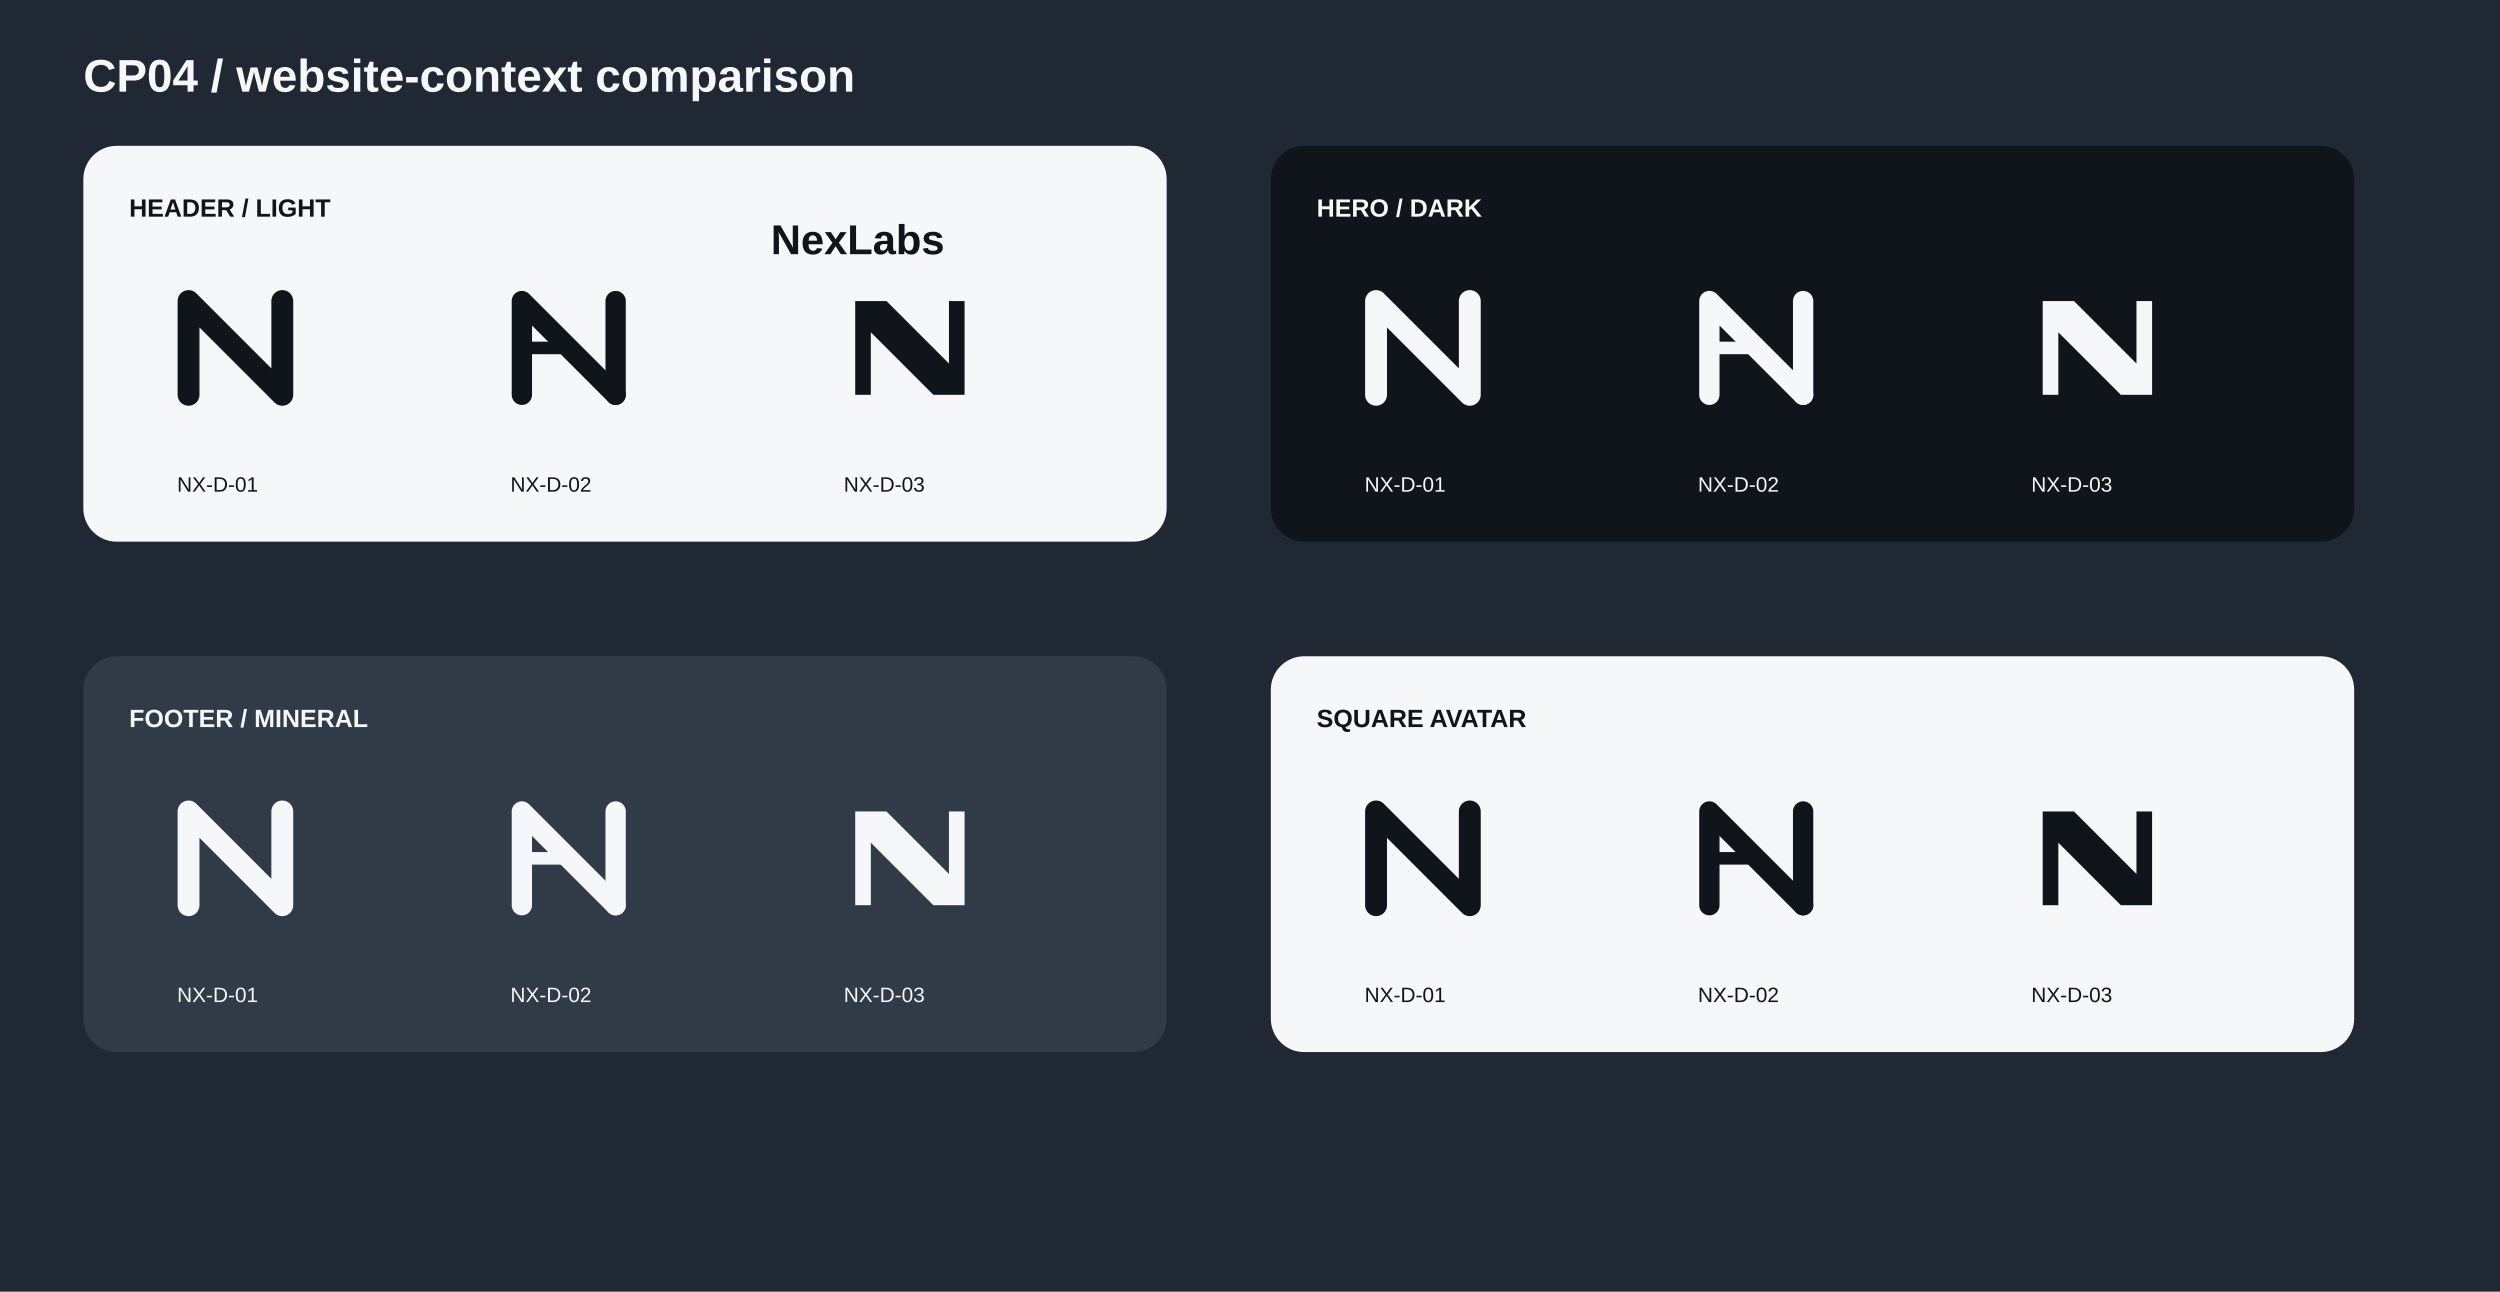
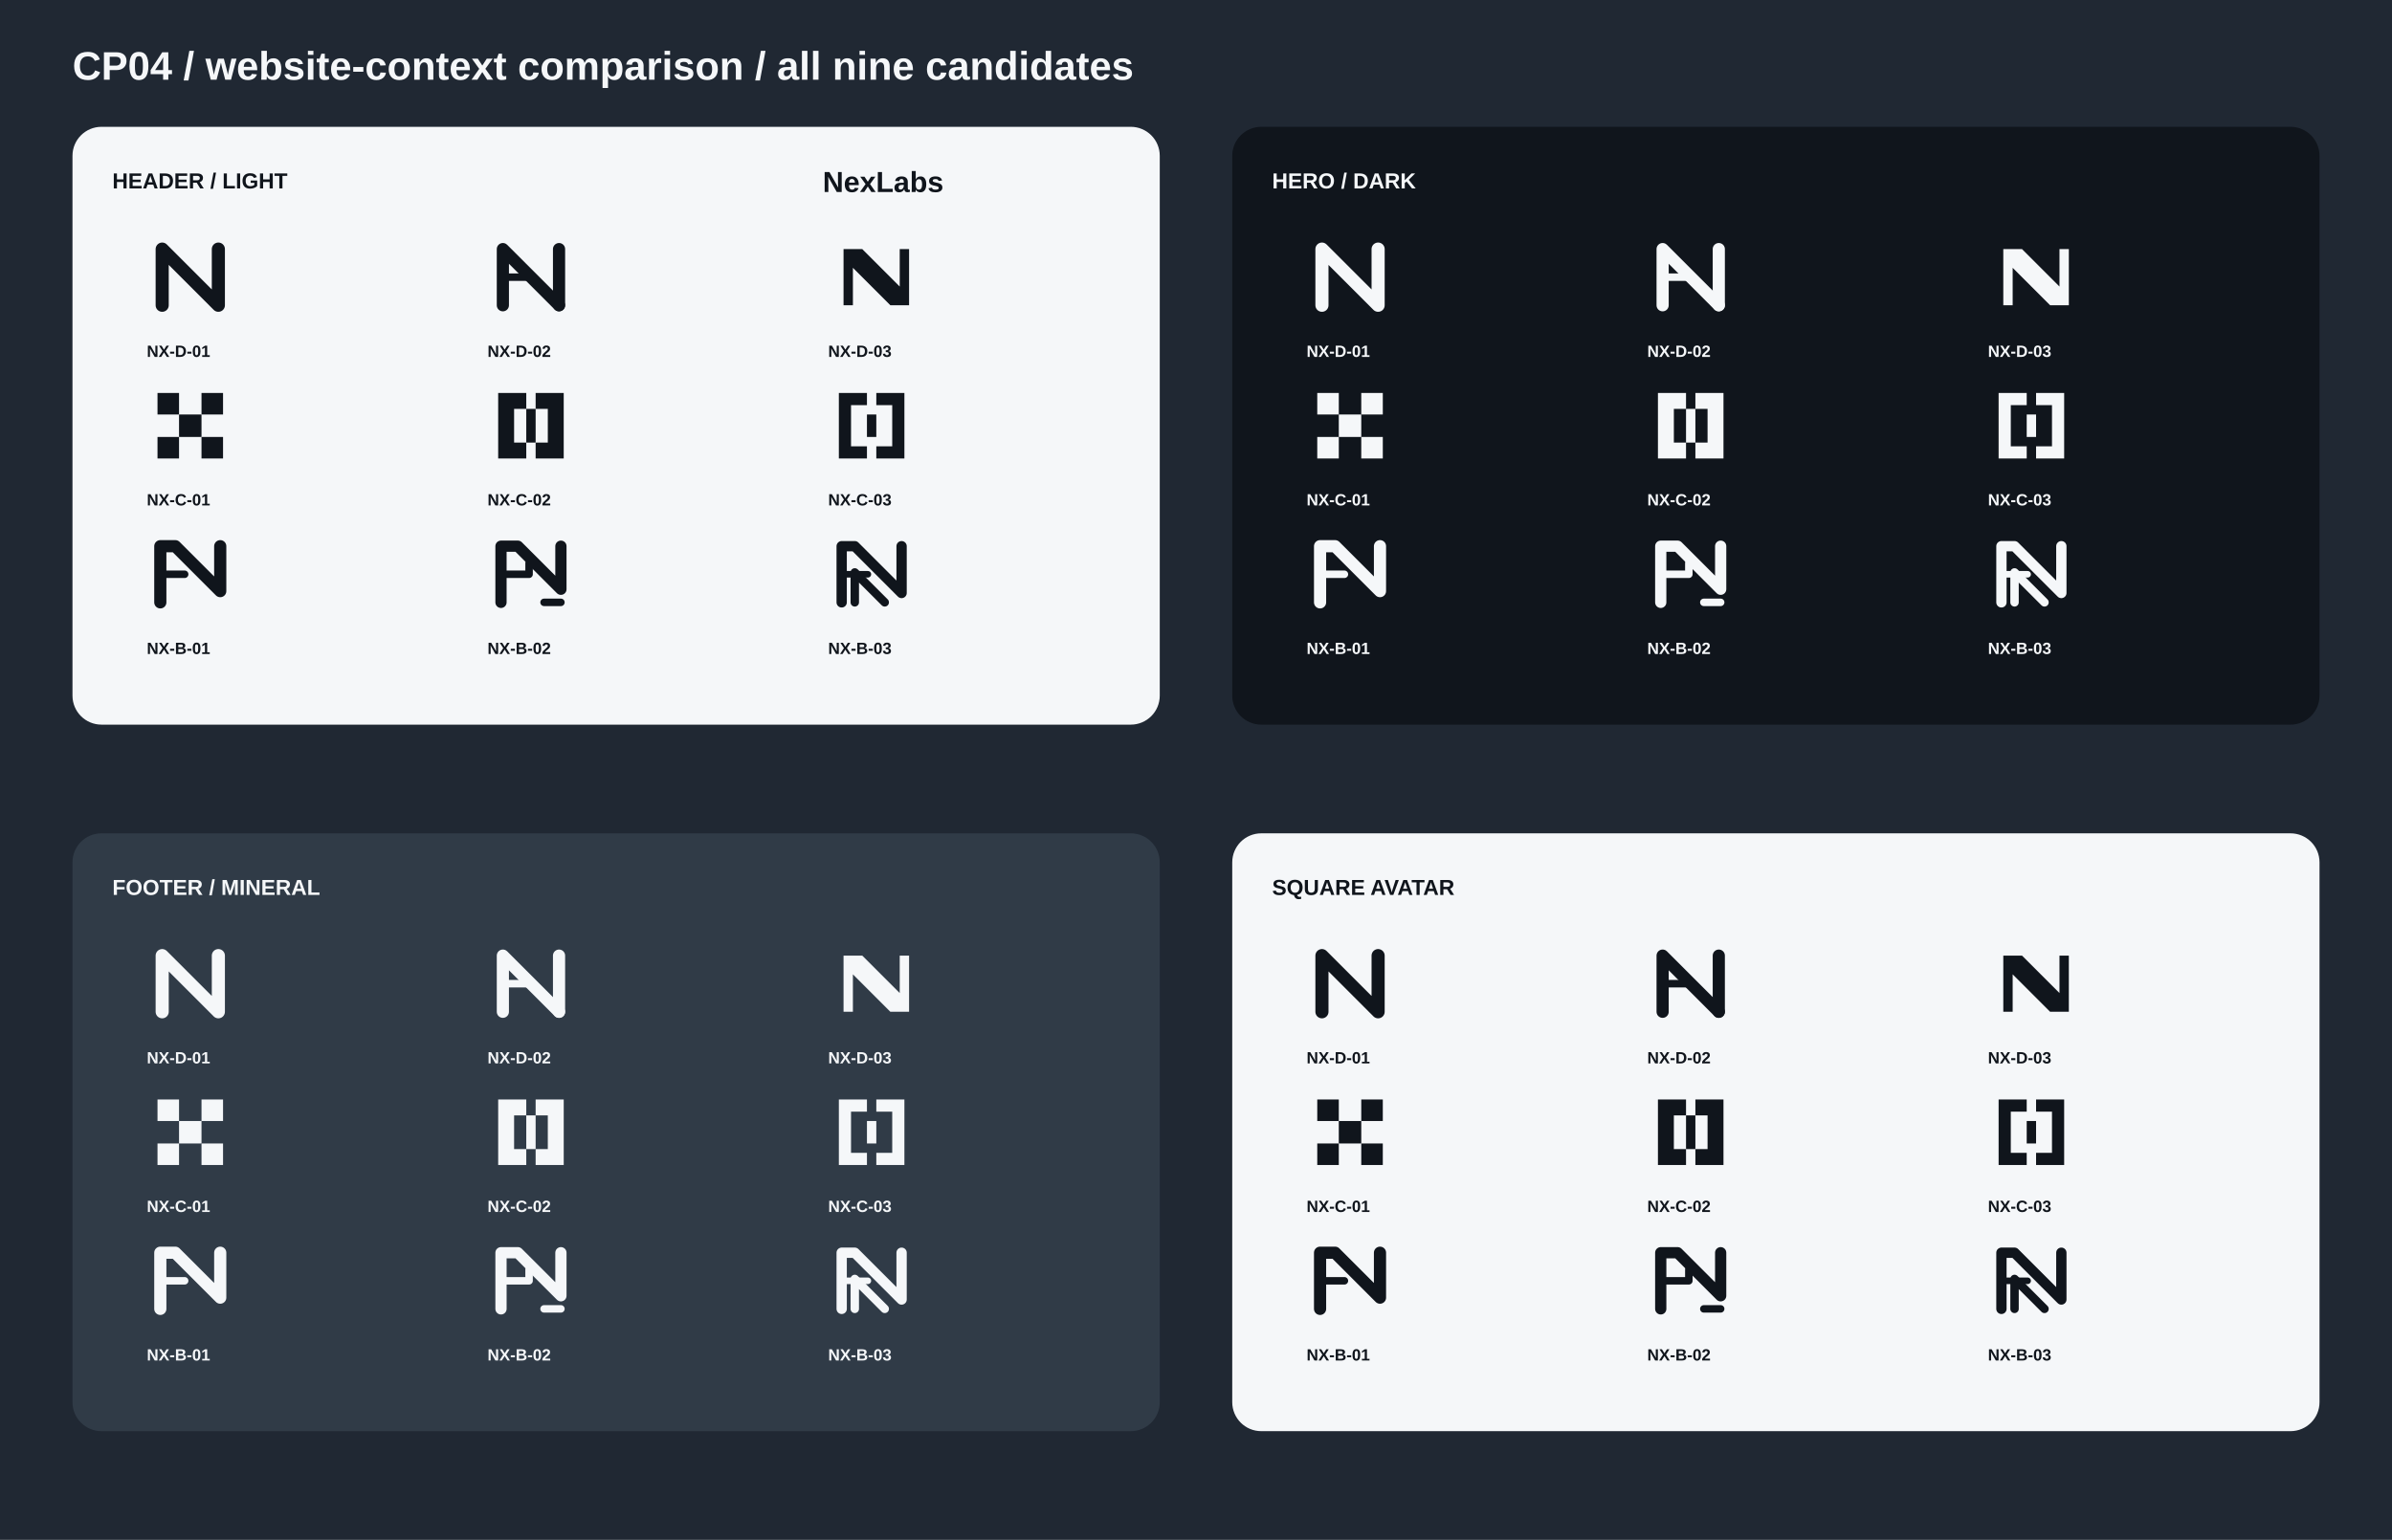
- <svg xmlns="http://www.w3.org/2000/svg" width="1200" height="620" viewBox="0 0 1200 620">
-   <rect width="1200" height="620" fill="#202833" />
-   <text x="40" y="44" font-family="Arial, sans-serif" font-size="22px" font-weight="700" fill="#f5f7f9">CP04 / website-context comparison</text>
-   <rect x="40" y="70" width="520" height="190" rx="16" fill="#f5f7f9" />
+ <svg xmlns="http://www.w3.org/2000/svg" width="1320" height="850" viewBox="0 0 1320 850">
+   <rect width="1320" height="850" fill="#202833" />
+   <text x="40" y="44" font-family="Arial, sans-serif" font-size="22px" font-weight="700" fill="#f5f7f9">CP04 / website-context comparison / all nine candidates</text>
+   <rect x="40" y="70" width="600" height="330" rx="16" fill="#f5f7f9" />
  <text x="62" y="104" font-family="Arial, sans-serif" font-size="12px" font-weight="700" fill="#10151c">HEADER / LIGHT</text>
-   <g transform="translate(68 122) scale(0.75)">
+   <g transform="translate(74 122) scale(0.516667)">
    <path d="M 30 90 L 30 30 L 90 90 L 90 30" fill="none" stroke="#10151c" stroke-linecap="round" stroke-linejoin="round" stroke-width="14" />
  </g>
-   <text x="85" y="236" font-family="Arial, sans-serif" font-size="10px" font-weight="400" fill="#10151c">NX-D-01</text>
-   <g transform="translate(228 122) scale(0.75)">
+   <text x="81" y="197" font-family="Arial, sans-serif" font-size="9px" font-weight="700" fill="#10151c">NX-D-01</text>
+   <g transform="translate(262 122) scale(0.516667)">
    <path d="M 30 90 L 30 30 L 90 90" fill="none" stroke="#10151c" stroke-linecap="round" stroke-linejoin="round" stroke-width="13" />
    <path d="M 90 90 L 90 30" fill="none" stroke="#10151c" stroke-linecap="round" stroke-linejoin="round" stroke-width="13" />
    <path d="M 30 60 L 60 60" fill="none" stroke="#10151c" stroke-linecap="round" stroke-linejoin="round" stroke-width="8" />
  </g>
-   <text x="245" y="236" font-family="Arial, sans-serif" font-size="10px" font-weight="400" fill="#10151c">NX-D-02</text>
-   <g transform="translate(388 122) scale(0.75)">
+   <text x="269" y="197" font-family="Arial, sans-serif" font-size="9px" font-weight="700" fill="#10151c">NX-D-02</text>
+   <g transform="translate(450 122) scale(0.516667)">
    <path d="M 30 90 L 30 30 L 50 30 L 90 70 L 90 30 L 100 30 L 100 90 L 80 90 L 40 50 L 40 90 Z" fill="#10151c" />
  </g>
-   <text x="405" y="236" font-family="Arial, sans-serif" font-size="10px" font-weight="400" fill="#10151c">NX-D-03</text>
-   <text x="370" y="122" font-family="Arial, sans-serif" font-size="20px" font-weight="700" fill="#10151c">NexLabs</text>
-   <rect x="610" y="70" width="520" height="190" rx="16" fill="#10151c" />
-   <text x="632" y="104" font-family="Arial, sans-serif" font-size="12px" font-weight="700" fill="#f5f7f9">HERO / DARK</text>
-   <g transform="translate(638 122) scale(0.75)">
+   <text x="457" y="197" font-family="Arial, sans-serif" font-size="9px" font-weight="700" fill="#10151c">NX-D-03</text>
+   <g transform="translate(74 204) scale(0.516667)">
+     <path d="M 25 25 L 48 25 L 48 48 L 25 48 Z" fill="#10151c" />
+     <path d="M 72 25 L 95 25 L 95 48 L 72 48 Z" fill="#10151c" />
+     <path d="M 25 72 L 48 72 L 48 95 L 25 95 Z" fill="#10151c" />
+     <path d="M 72 72 L 95 72 L 95 95 L 72 95 Z" fill="#10151c" />
+     <path d="M 48 48 L 72 48 L 72 72 L 48 72 Z" fill="#10151c" />
+   </g>
+   <text x="81" y="279" font-family="Arial, sans-serif" font-size="9px" font-weight="700" fill="#10151c">NX-C-01</text>
+   <g transform="translate(262 204) scale(0.516667)">
+     <path d="M 25 25 L 55 25 L 55 42 L 42 42 L 42 78 L 55 78 L 55 95 L 25 95 Z" fill="#10151c" />
+     <path d="M 95 25 L 65 25 L 65 42 L 78 42 L 78 78 L 65 78 L 65 95 L 95 95 Z" fill="#10151c" />
+     <path d="M 55 42 L 65 42 L 65 78 L 55 78 Z" fill="#10151c" />
+   </g>
+   <text x="269" y="279" font-family="Arial, sans-serif" font-size="9px" font-weight="700" fill="#10151c">NX-C-02</text>
+   <g transform="translate(450 204) scale(0.516667)">
+     <path d="M 25 25 L 55 25 L 55 38 L 38 38 L 38 82 L 55 82 L 55 95 L 25 95 Z" fill="#10151c" />
+     <path d="M 95 25 L 65 25 L 65 38 L 82 38 L 82 82 L 65 82 L 65 95 L 95 95 Z" fill="#10151c" />
+     <path d="M 55 48 L 65 48 L 65 72 L 55 72 Z" fill="#10151c" />
+   </g>
+   <text x="457" y="279" font-family="Arial, sans-serif" font-size="9px" font-weight="700" fill="#10151c">NX-C-03</text>
+   <g transform="translate(74 286) scale(0.516667)">
+     <path d="M 28 90 L 28 30 L 44 30 L 92 78 L 92 30" fill="none" stroke="#10151c" stroke-linecap="round" stroke-linejoin="round" stroke-width="13" />
+     <path d="M 28 60 L 54 60" fill="none" stroke="#10151c" stroke-linecap="round" stroke-linejoin="round" stroke-width="8" />
+   </g>
+   <text x="81" y="361" font-family="Arial, sans-serif" font-size="9px" font-weight="700" fill="#10151c">NX-B-01</text>
+   <g transform="translate(262 286) scale(0.516667)">
+     <path d="M 28 90 L 28 30 L 46 30 L 92 76 L 92 30" fill="none" stroke="#10151c" stroke-linecap="round" stroke-linejoin="round" stroke-width="12" />
+     <path d="M 28 60 L 58 60 L 58 48" fill="none" stroke="#10151c" stroke-linecap="round" stroke-linejoin="round" stroke-width="8" />
+     <path d="M 74 90 L 92 90" fill="none" stroke="#10151c" stroke-linecap="round" stroke-linejoin="round" stroke-width="8" />
+   </g>
+   <text x="269" y="361" font-family="Arial, sans-serif" font-size="9px" font-weight="700" fill="#10151c">NX-B-02</text>
+   <g transform="translate(450 286) scale(0.516667)">
+     <path d="M 28 90 L 28 30 L 42 30 L 92 80 L 92 30" fill="none" stroke="#10151c" stroke-linecap="round" stroke-linejoin="round" stroke-width="11" />
+     <path d="M 42 90 L 42 58 L 74 90" fill="none" stroke="#10151c" stroke-linecap="round" stroke-linejoin="round" stroke-width="9" />
+     <path d="M 28 60 L 56 60" fill="none" stroke="#10151c" stroke-linecap="round" stroke-linejoin="round" stroke-width="7" />
+   </g>
+   <text x="457" y="361" font-family="Arial, sans-serif" font-size="9px" font-weight="700" fill="#10151c">NX-B-03</text>
+   <text x="454" y="106" font-family="Arial, sans-serif" font-size="16px" font-weight="700" fill="#10151c">NexLabs</text>
+   <rect x="680" y="70" width="600" height="330" rx="16" fill="#10151c" />
+   <text x="702" y="104" font-family="Arial, sans-serif" font-size="12px" font-weight="700" fill="#f5f7f9">HERO / DARK</text>
+   <g transform="translate(714 122) scale(0.516667)">
    <path d="M 30 90 L 30 30 L 90 90 L 90 30" fill="none" stroke="#f5f7f9" stroke-linecap="round" stroke-linejoin="round" stroke-width="14" />
  </g>
-   <text x="655" y="236" font-family="Arial, sans-serif" font-size="10px" font-weight="400" fill="#f5f7f9">NX-D-01</text>
-   <g transform="translate(798 122) scale(0.75)">
+   <text x="721" y="197" font-family="Arial, sans-serif" font-size="9px" font-weight="700" fill="#f5f7f9">NX-D-01</text>
+   <g transform="translate(902 122) scale(0.516667)">
    <path d="M 30 90 L 30 30 L 90 90" fill="none" stroke="#f5f7f9" stroke-linecap="round" stroke-linejoin="round" stroke-width="13" />
    <path d="M 90 90 L 90 30" fill="none" stroke="#f5f7f9" stroke-linecap="round" stroke-linejoin="round" stroke-width="13" />
    <path d="M 30 60 L 60 60" fill="none" stroke="#f5f7f9" stroke-linecap="round" stroke-linejoin="round" stroke-width="8" />
  </g>
-   <text x="815" y="236" font-family="Arial, sans-serif" font-size="10px" font-weight="400" fill="#f5f7f9">NX-D-02</text>
-   <g transform="translate(958 122) scale(0.75)">
+   <text x="909" y="197" font-family="Arial, sans-serif" font-size="9px" font-weight="700" fill="#f5f7f9">NX-D-02</text>
+   <g transform="translate(1090 122) scale(0.516667)">
    <path d="M 30 90 L 30 30 L 50 30 L 90 70 L 90 30 L 100 30 L 100 90 L 80 90 L 40 50 L 40 90 Z" fill="#f5f7f9" />
  </g>
-   <text x="975" y="236" font-family="Arial, sans-serif" font-size="10px" font-weight="400" fill="#f5f7f9">NX-D-03</text>
-   <rect x="40" y="315" width="520" height="190" rx="16" fill="#303b47" />
-   <text x="62" y="349" font-family="Arial, sans-serif" font-size="12px" font-weight="700" fill="#f5f7f9">FOOTER / MINERAL</text>
-   <g transform="translate(68 367) scale(0.75)">
+   <text x="1097" y="197" font-family="Arial, sans-serif" font-size="9px" font-weight="700" fill="#f5f7f9">NX-D-03</text>
+   <g transform="translate(714 204) scale(0.516667)">
+     <path d="M 25 25 L 48 25 L 48 48 L 25 48 Z" fill="#f5f7f9" />
+     <path d="M 72 25 L 95 25 L 95 48 L 72 48 Z" fill="#f5f7f9" />
+     <path d="M 25 72 L 48 72 L 48 95 L 25 95 Z" fill="#f5f7f9" />
+     <path d="M 72 72 L 95 72 L 95 95 L 72 95 Z" fill="#f5f7f9" />
+     <path d="M 48 48 L 72 48 L 72 72 L 48 72 Z" fill="#f5f7f9" />
+   </g>
+   <text x="721" y="279" font-family="Arial, sans-serif" font-size="9px" font-weight="700" fill="#f5f7f9">NX-C-01</text>
+   <g transform="translate(902 204) scale(0.516667)">
+     <path d="M 25 25 L 55 25 L 55 42 L 42 42 L 42 78 L 55 78 L 55 95 L 25 95 Z" fill="#f5f7f9" />
+     <path d="M 95 25 L 65 25 L 65 42 L 78 42 L 78 78 L 65 78 L 65 95 L 95 95 Z" fill="#f5f7f9" />
+     <path d="M 55 42 L 65 42 L 65 78 L 55 78 Z" fill="#f5f7f9" />
+   </g>
+   <text x="909" y="279" font-family="Arial, sans-serif" font-size="9px" font-weight="700" fill="#f5f7f9">NX-C-02</text>
+   <g transform="translate(1090 204) scale(0.516667)">
+     <path d="M 25 25 L 55 25 L 55 38 L 38 38 L 38 82 L 55 82 L 55 95 L 25 95 Z" fill="#f5f7f9" />
+     <path d="M 95 25 L 65 25 L 65 38 L 82 38 L 82 82 L 65 82 L 65 95 L 95 95 Z" fill="#f5f7f9" />
+     <path d="M 55 48 L 65 48 L 65 72 L 55 72 Z" fill="#f5f7f9" />
+   </g>
+   <text x="1097" y="279" font-family="Arial, sans-serif" font-size="9px" font-weight="700" fill="#f5f7f9">NX-C-03</text>
+   <g transform="translate(714 286) scale(0.516667)">
+     <path d="M 28 90 L 28 30 L 44 30 L 92 78 L 92 30" fill="none" stroke="#f5f7f9" stroke-linecap="round" stroke-linejoin="round" stroke-width="13" />
+     <path d="M 28 60 L 54 60" fill="none" stroke="#f5f7f9" stroke-linecap="round" stroke-linejoin="round" stroke-width="8" />
+   </g>
+   <text x="721" y="361" font-family="Arial, sans-serif" font-size="9px" font-weight="700" fill="#f5f7f9">NX-B-01</text>
+   <g transform="translate(902 286) scale(0.516667)">
+     <path d="M 28 90 L 28 30 L 46 30 L 92 76 L 92 30" fill="none" stroke="#f5f7f9" stroke-linecap="round" stroke-linejoin="round" stroke-width="12" />
+     <path d="M 28 60 L 58 60 L 58 48" fill="none" stroke="#f5f7f9" stroke-linecap="round" stroke-linejoin="round" stroke-width="8" />
+     <path d="M 74 90 L 92 90" fill="none" stroke="#f5f7f9" stroke-linecap="round" stroke-linejoin="round" stroke-width="8" />
+   </g>
+   <text x="909" y="361" font-family="Arial, sans-serif" font-size="9px" font-weight="700" fill="#f5f7f9">NX-B-02</text>
+   <g transform="translate(1090 286) scale(0.516667)">
+     <path d="M 28 90 L 28 30 L 42 30 L 92 80 L 92 30" fill="none" stroke="#f5f7f9" stroke-linecap="round" stroke-linejoin="round" stroke-width="11" />
+     <path d="M 42 90 L 42 58 L 74 90" fill="none" stroke="#f5f7f9" stroke-linecap="round" stroke-linejoin="round" stroke-width="9" />
+     <path d="M 28 60 L 56 60" fill="none" stroke="#f5f7f9" stroke-linecap="round" stroke-linejoin="round" stroke-width="7" />
+   </g>
+   <text x="1097" y="361" font-family="Arial, sans-serif" font-size="9px" font-weight="700" fill="#f5f7f9">NX-B-03</text>
+   <rect x="40" y="460" width="600" height="330" rx="16" fill="#303b47" />
+   <text x="62" y="494" font-family="Arial, sans-serif" font-size="12px" font-weight="700" fill="#f5f7f9">FOOTER / MINERAL</text>
+   <g transform="translate(74 512) scale(0.516667)">
    <path d="M 30 90 L 30 30 L 90 90 L 90 30" fill="none" stroke="#f5f7f9" stroke-linecap="round" stroke-linejoin="round" stroke-width="14" />
  </g>
-   <text x="85" y="481" font-family="Arial, sans-serif" font-size="10px" font-weight="400" fill="#f5f7f9">NX-D-01</text>
-   <g transform="translate(228 367) scale(0.75)">
+   <text x="81" y="587" font-family="Arial, sans-serif" font-size="9px" font-weight="700" fill="#f5f7f9">NX-D-01</text>
+   <g transform="translate(262 512) scale(0.516667)">
    <path d="M 30 90 L 30 30 L 90 90" fill="none" stroke="#f5f7f9" stroke-linecap="round" stroke-linejoin="round" stroke-width="13" />
    <path d="M 90 90 L 90 30" fill="none" stroke="#f5f7f9" stroke-linecap="round" stroke-linejoin="round" stroke-width="13" />
    <path d="M 30 60 L 60 60" fill="none" stroke="#f5f7f9" stroke-linecap="round" stroke-linejoin="round" stroke-width="8" />
  </g>
-   <text x="245" y="481" font-family="Arial, sans-serif" font-size="10px" font-weight="400" fill="#f5f7f9">NX-D-02</text>
-   <g transform="translate(388 367) scale(0.75)">
+   <text x="269" y="587" font-family="Arial, sans-serif" font-size="9px" font-weight="700" fill="#f5f7f9">NX-D-02</text>
+   <g transform="translate(450 512) scale(0.516667)">
    <path d="M 30 90 L 30 30 L 50 30 L 90 70 L 90 30 L 100 30 L 100 90 L 80 90 L 40 50 L 40 90 Z" fill="#f5f7f9" />
  </g>
-   <text x="405" y="481" font-family="Arial, sans-serif" font-size="10px" font-weight="400" fill="#f5f7f9">NX-D-03</text>
-   <rect x="610" y="315" width="520" height="190" rx="16" fill="#f5f7f9" />
-   <text x="632" y="349" font-family="Arial, sans-serif" font-size="12px" font-weight="700" fill="#10151c">SQUARE AVATAR</text>
-   <g transform="translate(638 367) scale(0.75)">
+   <text x="457" y="587" font-family="Arial, sans-serif" font-size="9px" font-weight="700" fill="#f5f7f9">NX-D-03</text>
+   <g transform="translate(74 594) scale(0.516667)">
+     <path d="M 25 25 L 48 25 L 48 48 L 25 48 Z" fill="#f5f7f9" />
+     <path d="M 72 25 L 95 25 L 95 48 L 72 48 Z" fill="#f5f7f9" />
+     <path d="M 25 72 L 48 72 L 48 95 L 25 95 Z" fill="#f5f7f9" />
+     <path d="M 72 72 L 95 72 L 95 95 L 72 95 Z" fill="#f5f7f9" />
+     <path d="M 48 48 L 72 48 L 72 72 L 48 72 Z" fill="#f5f7f9" />
+   </g>
+   <text x="81" y="669" font-family="Arial, sans-serif" font-size="9px" font-weight="700" fill="#f5f7f9">NX-C-01</text>
+   <g transform="translate(262 594) scale(0.516667)">
+     <path d="M 25 25 L 55 25 L 55 42 L 42 42 L 42 78 L 55 78 L 55 95 L 25 95 Z" fill="#f5f7f9" />
+     <path d="M 95 25 L 65 25 L 65 42 L 78 42 L 78 78 L 65 78 L 65 95 L 95 95 Z" fill="#f5f7f9" />
+     <path d="M 55 42 L 65 42 L 65 78 L 55 78 Z" fill="#f5f7f9" />
+   </g>
+   <text x="269" y="669" font-family="Arial, sans-serif" font-size="9px" font-weight="700" fill="#f5f7f9">NX-C-02</text>
+   <g transform="translate(450 594) scale(0.516667)">
+     <path d="M 25 25 L 55 25 L 55 38 L 38 38 L 38 82 L 55 82 L 55 95 L 25 95 Z" fill="#f5f7f9" />
+     <path d="M 95 25 L 65 25 L 65 38 L 82 38 L 82 82 L 65 82 L 65 95 L 95 95 Z" fill="#f5f7f9" />
+     <path d="M 55 48 L 65 48 L 65 72 L 55 72 Z" fill="#f5f7f9" />
+   </g>
+   <text x="457" y="669" font-family="Arial, sans-serif" font-size="9px" font-weight="700" fill="#f5f7f9">NX-C-03</text>
+   <g transform="translate(74 676) scale(0.516667)">
+     <path d="M 28 90 L 28 30 L 44 30 L 92 78 L 92 30" fill="none" stroke="#f5f7f9" stroke-linecap="round" stroke-linejoin="round" stroke-width="13" />
+     <path d="M 28 60 L 54 60" fill="none" stroke="#f5f7f9" stroke-linecap="round" stroke-linejoin="round" stroke-width="8" />
+   </g>
+   <text x="81" y="751" font-family="Arial, sans-serif" font-size="9px" font-weight="700" fill="#f5f7f9">NX-B-01</text>
+   <g transform="translate(262 676) scale(0.516667)">
+     <path d="M 28 90 L 28 30 L 46 30 L 92 76 L 92 30" fill="none" stroke="#f5f7f9" stroke-linecap="round" stroke-linejoin="round" stroke-width="12" />
+     <path d="M 28 60 L 58 60 L 58 48" fill="none" stroke="#f5f7f9" stroke-linecap="round" stroke-linejoin="round" stroke-width="8" />
+     <path d="M 74 90 L 92 90" fill="none" stroke="#f5f7f9" stroke-linecap="round" stroke-linejoin="round" stroke-width="8" />
+   </g>
+   <text x="269" y="751" font-family="Arial, sans-serif" font-size="9px" font-weight="700" fill="#f5f7f9">NX-B-02</text>
+   <g transform="translate(450 676) scale(0.516667)">
+     <path d="M 28 90 L 28 30 L 42 30 L 92 80 L 92 30" fill="none" stroke="#f5f7f9" stroke-linecap="round" stroke-linejoin="round" stroke-width="11" />
+     <path d="M 42 90 L 42 58 L 74 90" fill="none" stroke="#f5f7f9" stroke-linecap="round" stroke-linejoin="round" stroke-width="9" />
+     <path d="M 28 60 L 56 60" fill="none" stroke="#f5f7f9" stroke-linecap="round" stroke-linejoin="round" stroke-width="7" />
+   </g>
+   <text x="457" y="751" font-family="Arial, sans-serif" font-size="9px" font-weight="700" fill="#f5f7f9">NX-B-03</text>
+   <rect x="680" y="460" width="600" height="330" rx="16" fill="#f5f7f9" />
+   <text x="702" y="494" font-family="Arial, sans-serif" font-size="12px" font-weight="700" fill="#10151c">SQUARE AVATAR</text>
+   <g transform="translate(714 512) scale(0.516667)">
    <path d="M 30 90 L 30 30 L 90 90 L 90 30" fill="none" stroke="#10151c" stroke-linecap="round" stroke-linejoin="round" stroke-width="14" />
  </g>
-   <text x="655" y="481" font-family="Arial, sans-serif" font-size="10px" font-weight="400" fill="#10151c">NX-D-01</text>
-   <g transform="translate(798 367) scale(0.75)">
+   <text x="721" y="587" font-family="Arial, sans-serif" font-size="9px" font-weight="700" fill="#10151c">NX-D-01</text>
+   <g transform="translate(902 512) scale(0.516667)">
    <path d="M 30 90 L 30 30 L 90 90" fill="none" stroke="#10151c" stroke-linecap="round" stroke-linejoin="round" stroke-width="13" />
    <path d="M 90 90 L 90 30" fill="none" stroke="#10151c" stroke-linecap="round" stroke-linejoin="round" stroke-width="13" />
    <path d="M 30 60 L 60 60" fill="none" stroke="#10151c" stroke-linecap="round" stroke-linejoin="round" stroke-width="8" />
  </g>
-   <text x="815" y="481" font-family="Arial, sans-serif" font-size="10px" font-weight="400" fill="#10151c">NX-D-02</text>
-   <g transform="translate(958 367) scale(0.75)">
+   <text x="909" y="587" font-family="Arial, sans-serif" font-size="9px" font-weight="700" fill="#10151c">NX-D-02</text>
+   <g transform="translate(1090 512) scale(0.516667)">
    <path d="M 30 90 L 30 30 L 50 30 L 90 70 L 90 30 L 100 30 L 100 90 L 80 90 L 40 50 L 40 90 Z" fill="#10151c" />
  </g>
-   <text x="975" y="481" font-family="Arial, sans-serif" font-size="10px" font-weight="400" fill="#10151c">NX-D-03</text>
+   <text x="1097" y="587" font-family="Arial, sans-serif" font-size="9px" font-weight="700" fill="#10151c">NX-D-03</text>
+   <g transform="translate(714 594) scale(0.516667)">
+     <path d="M 25 25 L 48 25 L 48 48 L 25 48 Z" fill="#10151c" />
+     <path d="M 72 25 L 95 25 L 95 48 L 72 48 Z" fill="#10151c" />
+     <path d="M 25 72 L 48 72 L 48 95 L 25 95 Z" fill="#10151c" />
+     <path d="M 72 72 L 95 72 L 95 95 L 72 95 Z" fill="#10151c" />
+     <path d="M 48 48 L 72 48 L 72 72 L 48 72 Z" fill="#10151c" />
+   </g>
+   <text x="721" y="669" font-family="Arial, sans-serif" font-size="9px" font-weight="700" fill="#10151c">NX-C-01</text>
+   <g transform="translate(902 594) scale(0.516667)">
+     <path d="M 25 25 L 55 25 L 55 42 L 42 42 L 42 78 L 55 78 L 55 95 L 25 95 Z" fill="#10151c" />
+     <path d="M 95 25 L 65 25 L 65 42 L 78 42 L 78 78 L 65 78 L 65 95 L 95 95 Z" fill="#10151c" />
+     <path d="M 55 42 L 65 42 L 65 78 L 55 78 Z" fill="#10151c" />
+   </g>
+   <text x="909" y="669" font-family="Arial, sans-serif" font-size="9px" font-weight="700" fill="#10151c">NX-C-02</text>
+   <g transform="translate(1090 594) scale(0.516667)">
+     <path d="M 25 25 L 55 25 L 55 38 L 38 38 L 38 82 L 55 82 L 55 95 L 25 95 Z" fill="#10151c" />
+     <path d="M 95 25 L 65 25 L 65 38 L 82 38 L 82 82 L 65 82 L 65 95 L 95 95 Z" fill="#10151c" />
+     <path d="M 55 48 L 65 48 L 65 72 L 55 72 Z" fill="#10151c" />
+   </g>
+   <text x="1097" y="669" font-family="Arial, sans-serif" font-size="9px" font-weight="700" fill="#10151c">NX-C-03</text>
+   <g transform="translate(714 676) scale(0.516667)">
+     <path d="M 28 90 L 28 30 L 44 30 L 92 78 L 92 30" fill="none" stroke="#10151c" stroke-linecap="round" stroke-linejoin="round" stroke-width="13" />
+     <path d="M 28 60 L 54 60" fill="none" stroke="#10151c" stroke-linecap="round" stroke-linejoin="round" stroke-width="8" />
+   </g>
+   <text x="721" y="751" font-family="Arial, sans-serif" font-size="9px" font-weight="700" fill="#10151c">NX-B-01</text>
+   <g transform="translate(902 676) scale(0.516667)">
+     <path d="M 28 90 L 28 30 L 46 30 L 92 76 L 92 30" fill="none" stroke="#10151c" stroke-linecap="round" stroke-linejoin="round" stroke-width="12" />
+     <path d="M 28 60 L 58 60 L 58 48" fill="none" stroke="#10151c" stroke-linecap="round" stroke-linejoin="round" stroke-width="8" />
+     <path d="M 74 90 L 92 90" fill="none" stroke="#10151c" stroke-linecap="round" stroke-linejoin="round" stroke-width="8" />
+   </g>
+   <text x="909" y="751" font-family="Arial, sans-serif" font-size="9px" font-weight="700" fill="#10151c">NX-B-02</text>
+   <g transform="translate(1090 676) scale(0.516667)">
+     <path d="M 28 90 L 28 30 L 42 30 L 92 80 L 92 30" fill="none" stroke="#10151c" stroke-linecap="round" stroke-linejoin="round" stroke-width="11" />
+     <path d="M 42 90 L 42 58 L 74 90" fill="none" stroke="#10151c" stroke-linecap="round" stroke-linejoin="round" stroke-width="9" />
+     <path d="M 28 60 L 56 60" fill="none" stroke="#10151c" stroke-linecap="round" stroke-linejoin="round" stroke-width="7" />
+   </g>
+   <text x="1097" y="751" font-family="Arial, sans-serif" font-size="9px" font-weight="700" fill="#10151c">NX-B-03</text>
</svg>
